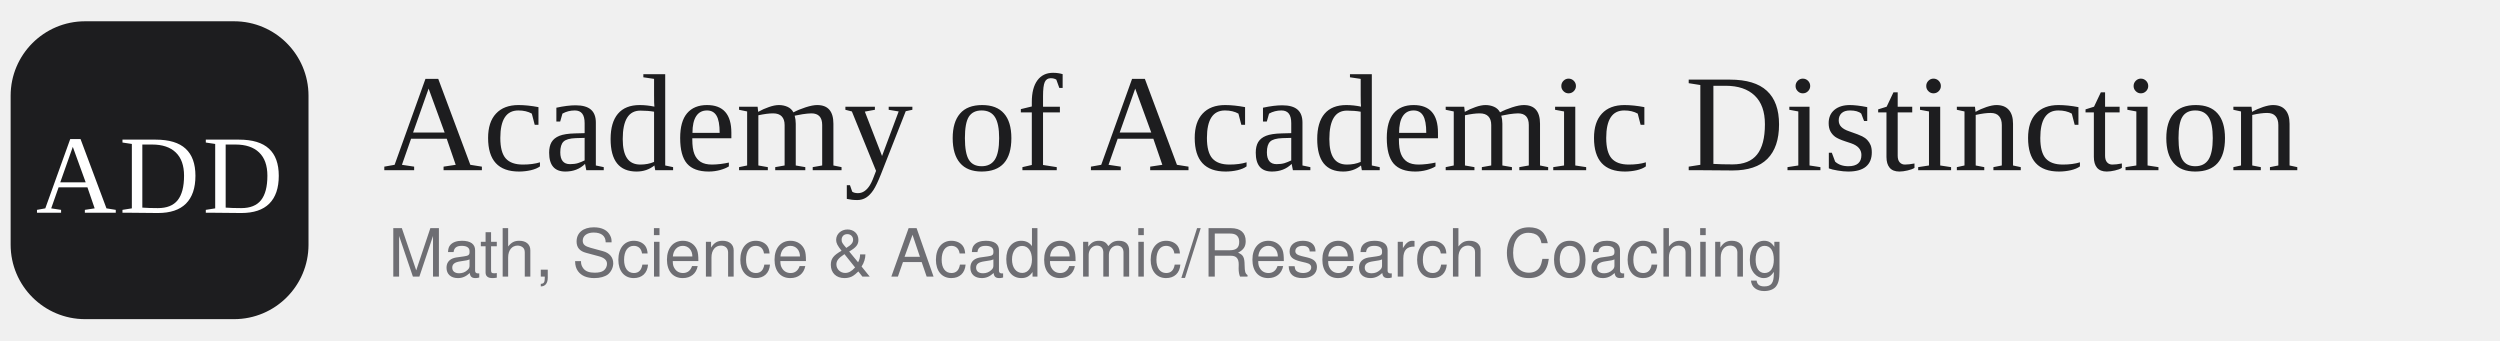
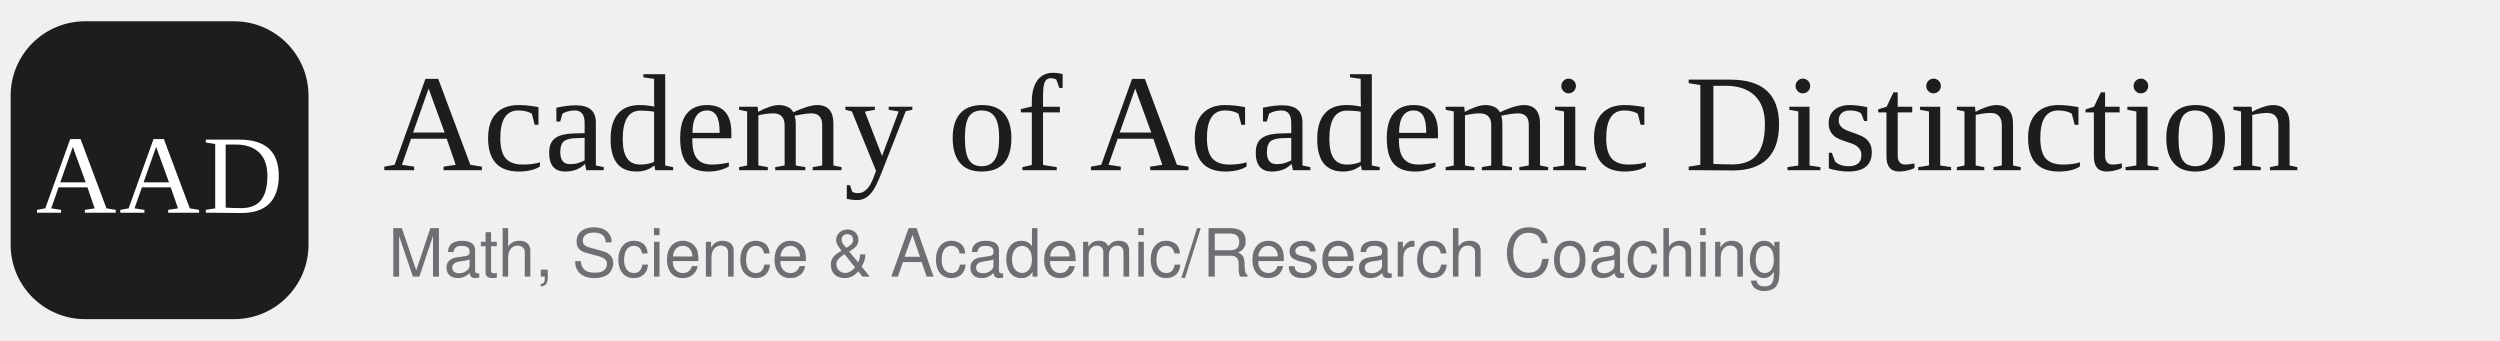
- <svg xmlns="http://www.w3.org/2000/svg" viewBox="0 0 470 64" role="img" aria-label="ADD: Academy of Academic Distinction">
+ <svg xmlns="http://www.w3.org/2000/svg" viewBox="0 0 470 64" role="img" aria-label="AAD: Academy of Academic Distinction">
  <rect x="2" y="4" width="56" height="56" rx="14" fill="#1d1d1f" />
-   <text x="30" y="40" text-anchor="middle" font-family="'Instrument Serif', Georgia, 'Times New Roman', serif" font-size="21" letter-spacing=".5" fill="#fff">ADD</text>
+   <text x="30" y="40" text-anchor="middle" font-family="'Instrument Serif', Georgia, 'Times New Roman', serif" font-size="21" letter-spacing=".5" fill="#fff">AAD</text>
  <text x="72" y="32" font-family="'Instrument Serif', Georgia, 'Times New Roman', serif" font-size="26" fill="#1d1d1f">Academy of Academic Distinction</text>
  <text x="73" y="52" font-family="'Instrument Sans', -apple-system, 'Segoe UI', Helvetica, Arial, sans-serif" font-size="12.5" fill="#6e6e73">Math, Science &amp; Academic/Research Coaching</text>
</svg>
